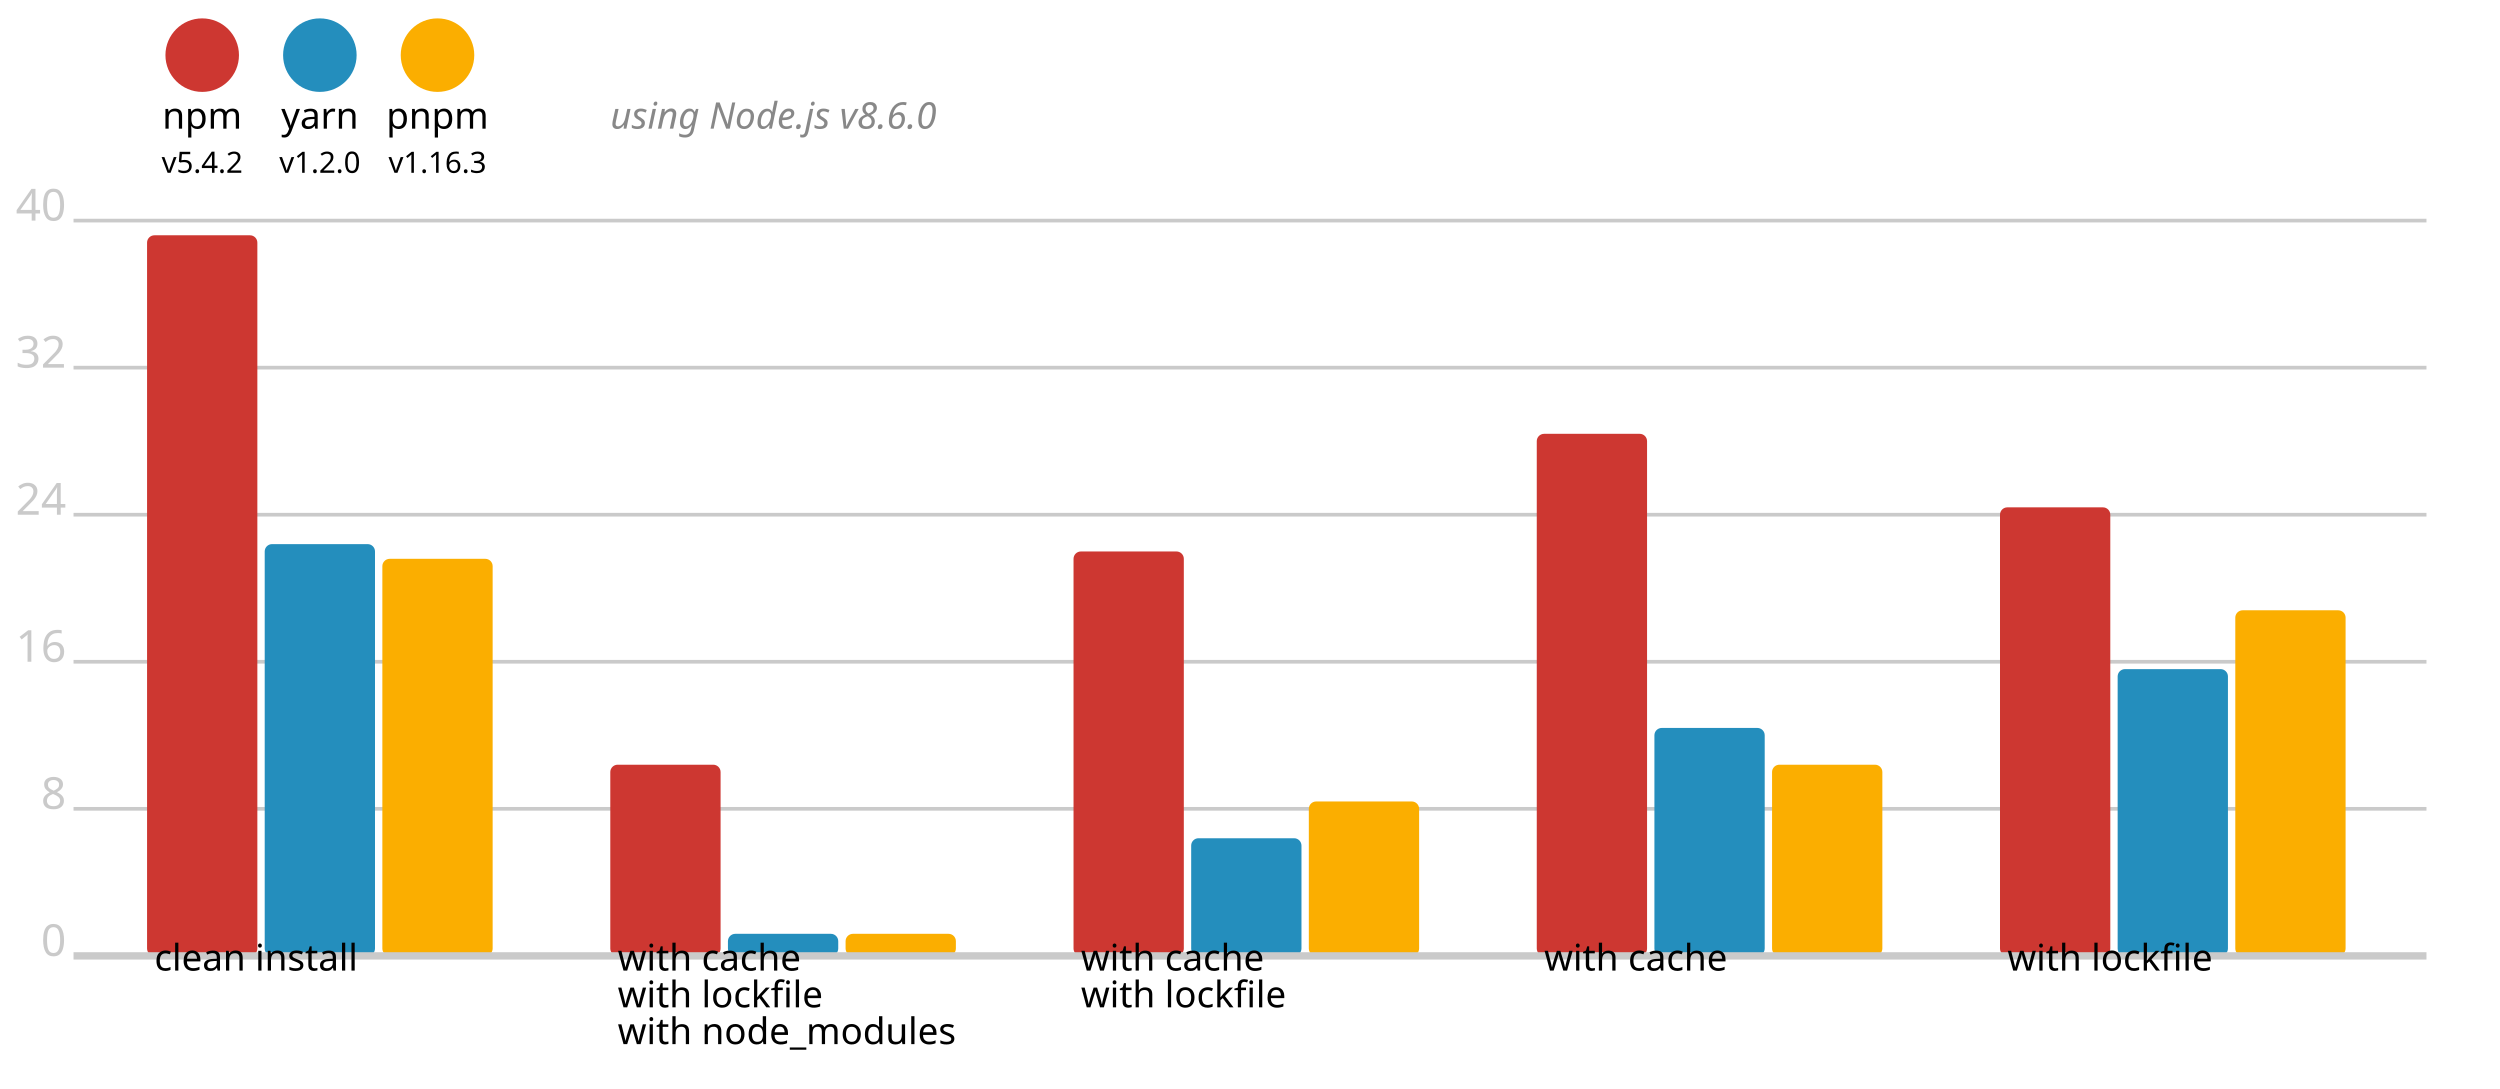
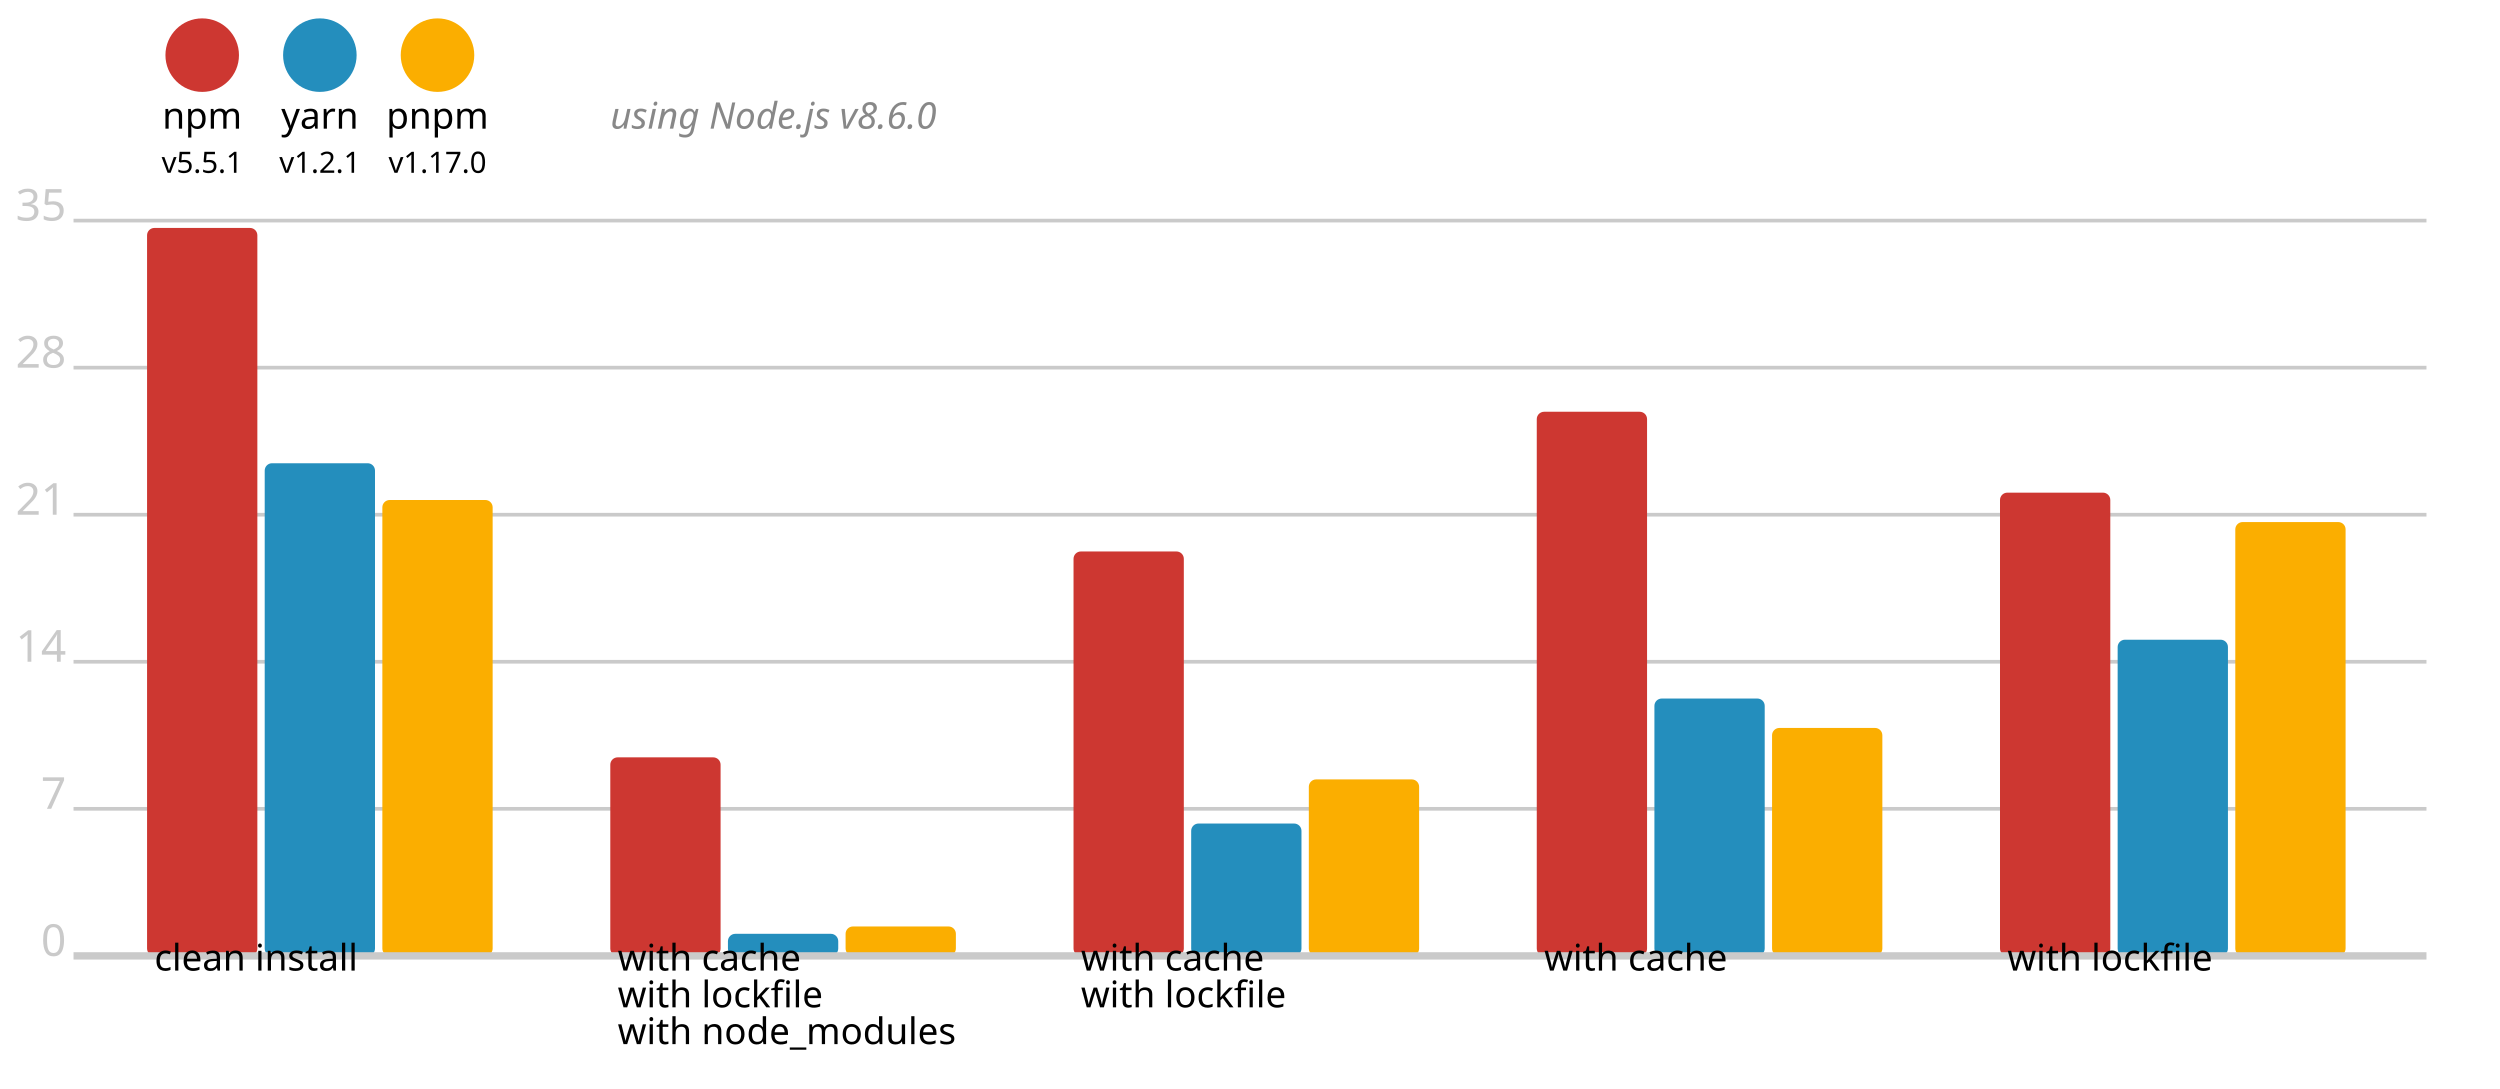
<svg xmlns="http://www.w3.org/2000/svg" version="1.1" viewBox="0 0 340 148">
  <circle cx="27.5" cy="7.5" r="5" fill="#cd3731" />
  <text x="27.5" y="17.5" font-size="5" font-family="system-ui" alignment-baseline="middle" text-anchor="middle">npm</text>
-   <text x="27.5" y="23.5" font-size="4" font-family="system-ui" alignment-baseline="middle" text-anchor="middle">v5.4.2</text>
+   <text x="27.5" y="23.5" font-size="4" font-family="system-ui" alignment-baseline="middle" text-anchor="middle">v5.5.1</text>
  <circle cx="43.5" cy="7.5" r="5" fill="#248ebd" />
  <text x="43.5" y="17.5" font-size="5" font-family="system-ui" alignment-baseline="middle" text-anchor="middle">yarn</text>
-   <text x="43.5" y="23.5" font-size="4" font-family="system-ui" alignment-baseline="middle" text-anchor="middle">v1.2.0</text>
+   <text x="43.5" y="23.5" font-size="4" font-family="system-ui" alignment-baseline="middle" text-anchor="middle">v1.2.1</text>
  <circle cx="59.5" cy="7.5" r="5" fill="#fbae00" />
  <text x="59.5" y="17.5" font-size="5" font-family="system-ui" alignment-baseline="middle" text-anchor="middle">pnpm</text>
-   <text x="59.5" y="23.5" font-size="4" font-family="system-ui" alignment-baseline="middle" text-anchor="middle">v1.16.3</text>
+   <text x="59.5" y="23.5" font-size="4" font-family="system-ui" alignment-baseline="middle" text-anchor="middle">v1.17.0</text>
  <text x="83" y="17.5" font-size="5" font-family="system-ui" font-style="italic" alignment-baseline="middle" fill="#888">using Node.js v8.6.0</text>
  <line x1="10" y1="30" x2="330" y2="30" stroke-width="0.5" stroke="#cacaca" />
-   <text x="9" y="30" fill="#cacaca" font-size="6" font-family="system-ui" alignment-baseline="middle" text-anchor="end">40</text>
+   <text x="9" y="30" fill="#cacaca" font-size="6" font-family="system-ui" alignment-baseline="middle" text-anchor="end">35</text>
  <line x1="10" y1="50" x2="330" y2="50" stroke-width="0.5" stroke="#cacaca" />
-   <text x="9" y="50" fill="#cacaca" font-size="6" font-family="system-ui" alignment-baseline="middle" text-anchor="end">32</text>
+   <text x="9" y="50" fill="#cacaca" font-size="6" font-family="system-ui" alignment-baseline="middle" text-anchor="end">28</text>
  <line x1="10" y1="70" x2="330" y2="70" stroke-width="0.5" stroke="#cacaca" />
-   <text x="9" y="70" fill="#cacaca" font-size="6" font-family="system-ui" alignment-baseline="middle" text-anchor="end">24</text>
+   <text x="9" y="70" fill="#cacaca" font-size="6" font-family="system-ui" alignment-baseline="middle" text-anchor="end">21</text>
  <line x1="10" y1="90" x2="330" y2="90" stroke-width="0.5" stroke="#cacaca" />
-   <text x="9" y="90" fill="#cacaca" font-size="6" font-family="system-ui" alignment-baseline="middle" text-anchor="end">16</text>
+   <text x="9" y="90" fill="#cacaca" font-size="6" font-family="system-ui" alignment-baseline="middle" text-anchor="end">14</text>
  <line x1="10" y1="110" x2="330" y2="110" stroke-width="0.5" stroke="#cacaca" />
-   <text x="9" y="110" fill="#cacaca" font-size="6" font-family="system-ui" alignment-baseline="middle" text-anchor="end">8</text>
+   <text x="9" y="110" fill="#cacaca" font-size="6" font-family="system-ui" alignment-baseline="middle" text-anchor="end">7</text>
  <text x="9" y="130" fill="#cacaca" font-size="6" font-family="system-ui" alignment-baseline="middle" text-anchor="end">0</text>
-   <rect x="20" y="32" width="15" height="98" fill="#cd3731" rx="1" ry="1" />
-   <rect x="36" y="74" width="15" height="56" fill="#248ebd" rx="1" ry="1" />
-   <rect x="52" y="76" width="15" height="54" fill="#fbae00" rx="1" ry="1" />
-   <rect x="83" y="104" width="15" height="26" fill="#cd3731" rx="1" ry="1" />
+   <rect x="20" y="31" width="15" height="99" fill="#cd3731" rx="1" ry="1" />
+   <rect x="36" y="63" width="15" height="67" fill="#248ebd" rx="1" ry="1" />
+   <rect x="52" y="68" width="15" height="62" fill="#fbae00" rx="1" ry="1" />
+   <rect x="83" y="103" width="15" height="27" fill="#cd3731" rx="1" ry="1" />
  <rect x="99" y="127" width="15" height="3" fill="#248ebd" rx="1" ry="1" />
-   <rect x="115" y="127" width="15" height="3" fill="#fbae00" rx="1" ry="1" />
+   <rect x="115" y="126" width="15" height="4" fill="#fbae00" rx="1" ry="1" />
  <rect x="146" y="75" width="15" height="55" fill="#cd3731" rx="1" ry="1" />
-   <rect x="162" y="114" width="15" height="16" fill="#248ebd" rx="1" ry="1" />
-   <rect x="178" y="109" width="15" height="21" fill="#fbae00" rx="1" ry="1" />
-   <rect x="209" y="59" width="15" height="71" fill="#cd3731" rx="1" ry="1" />
-   <rect x="225" y="99" width="15" height="31" fill="#248ebd" rx="1" ry="1" />
-   <rect x="241" y="104" width="15" height="26" fill="#fbae00" rx="1" ry="1" />
-   <rect x="272" y="69" width="15" height="61" fill="#cd3731" rx="1" ry="1" />
-   <rect x="288" y="91" width="15" height="39" fill="#248ebd" rx="1" ry="1" />
-   <rect x="304" y="83" width="15" height="47" fill="#fbae00" rx="1" ry="1" />
+   <rect x="162" y="112" width="15" height="18" fill="#248ebd" rx="1" ry="1" />
+   <rect x="178" y="106" width="15" height="24" fill="#fbae00" rx="1" ry="1" />
+   <rect x="209" y="56" width="15" height="74" fill="#cd3731" rx="1" ry="1" />
+   <rect x="225" y="95" width="15" height="35" fill="#248ebd" rx="1" ry="1" />
+   <rect x="241" y="99" width="15" height="31" fill="#fbae00" rx="1" ry="1" />
+   <rect x="272" y="67" width="15" height="63" fill="#cd3731" rx="1" ry="1" />
+   <rect x="288" y="87" width="15" height="43" fill="#248ebd" rx="1" ry="1" />
+   <rect x="304" y="71" width="15" height="59" fill="#fbae00" rx="1" ry="1" />
  <line x1="10" y1="130" x2="330" y2="130" stroke-width="1" stroke="#cacaca" />
  <text x="21" y="132" font-size="5" font-family="system-ui" alignment-baseline="hanging" text-anchor="start">clean install</text>
  <text x="84" y="132" font-size="5" font-family="system-ui" alignment-baseline="hanging" text-anchor="start">with cache</text>
  <text x="84" y="137" font-size="5" font-family="system-ui" alignment-baseline="hanging" text-anchor="start">with lockfile</text>
  <text x="84" y="142" font-size="5" font-family="system-ui" alignment-baseline="hanging" text-anchor="start">with node_modules</text>
  <text x="147" y="132" font-size="5" font-family="system-ui" alignment-baseline="hanging" text-anchor="start">with cache</text>
  <text x="147" y="137" font-size="5" font-family="system-ui" alignment-baseline="hanging" text-anchor="start">with lockfile</text>
  <text x="210" y="132" font-size="5" font-family="system-ui" alignment-baseline="hanging" text-anchor="start">with cache</text>
  <text x="273" y="132" font-size="5" font-family="system-ui" alignment-baseline="hanging" text-anchor="start">with lockfile</text>
</svg>
